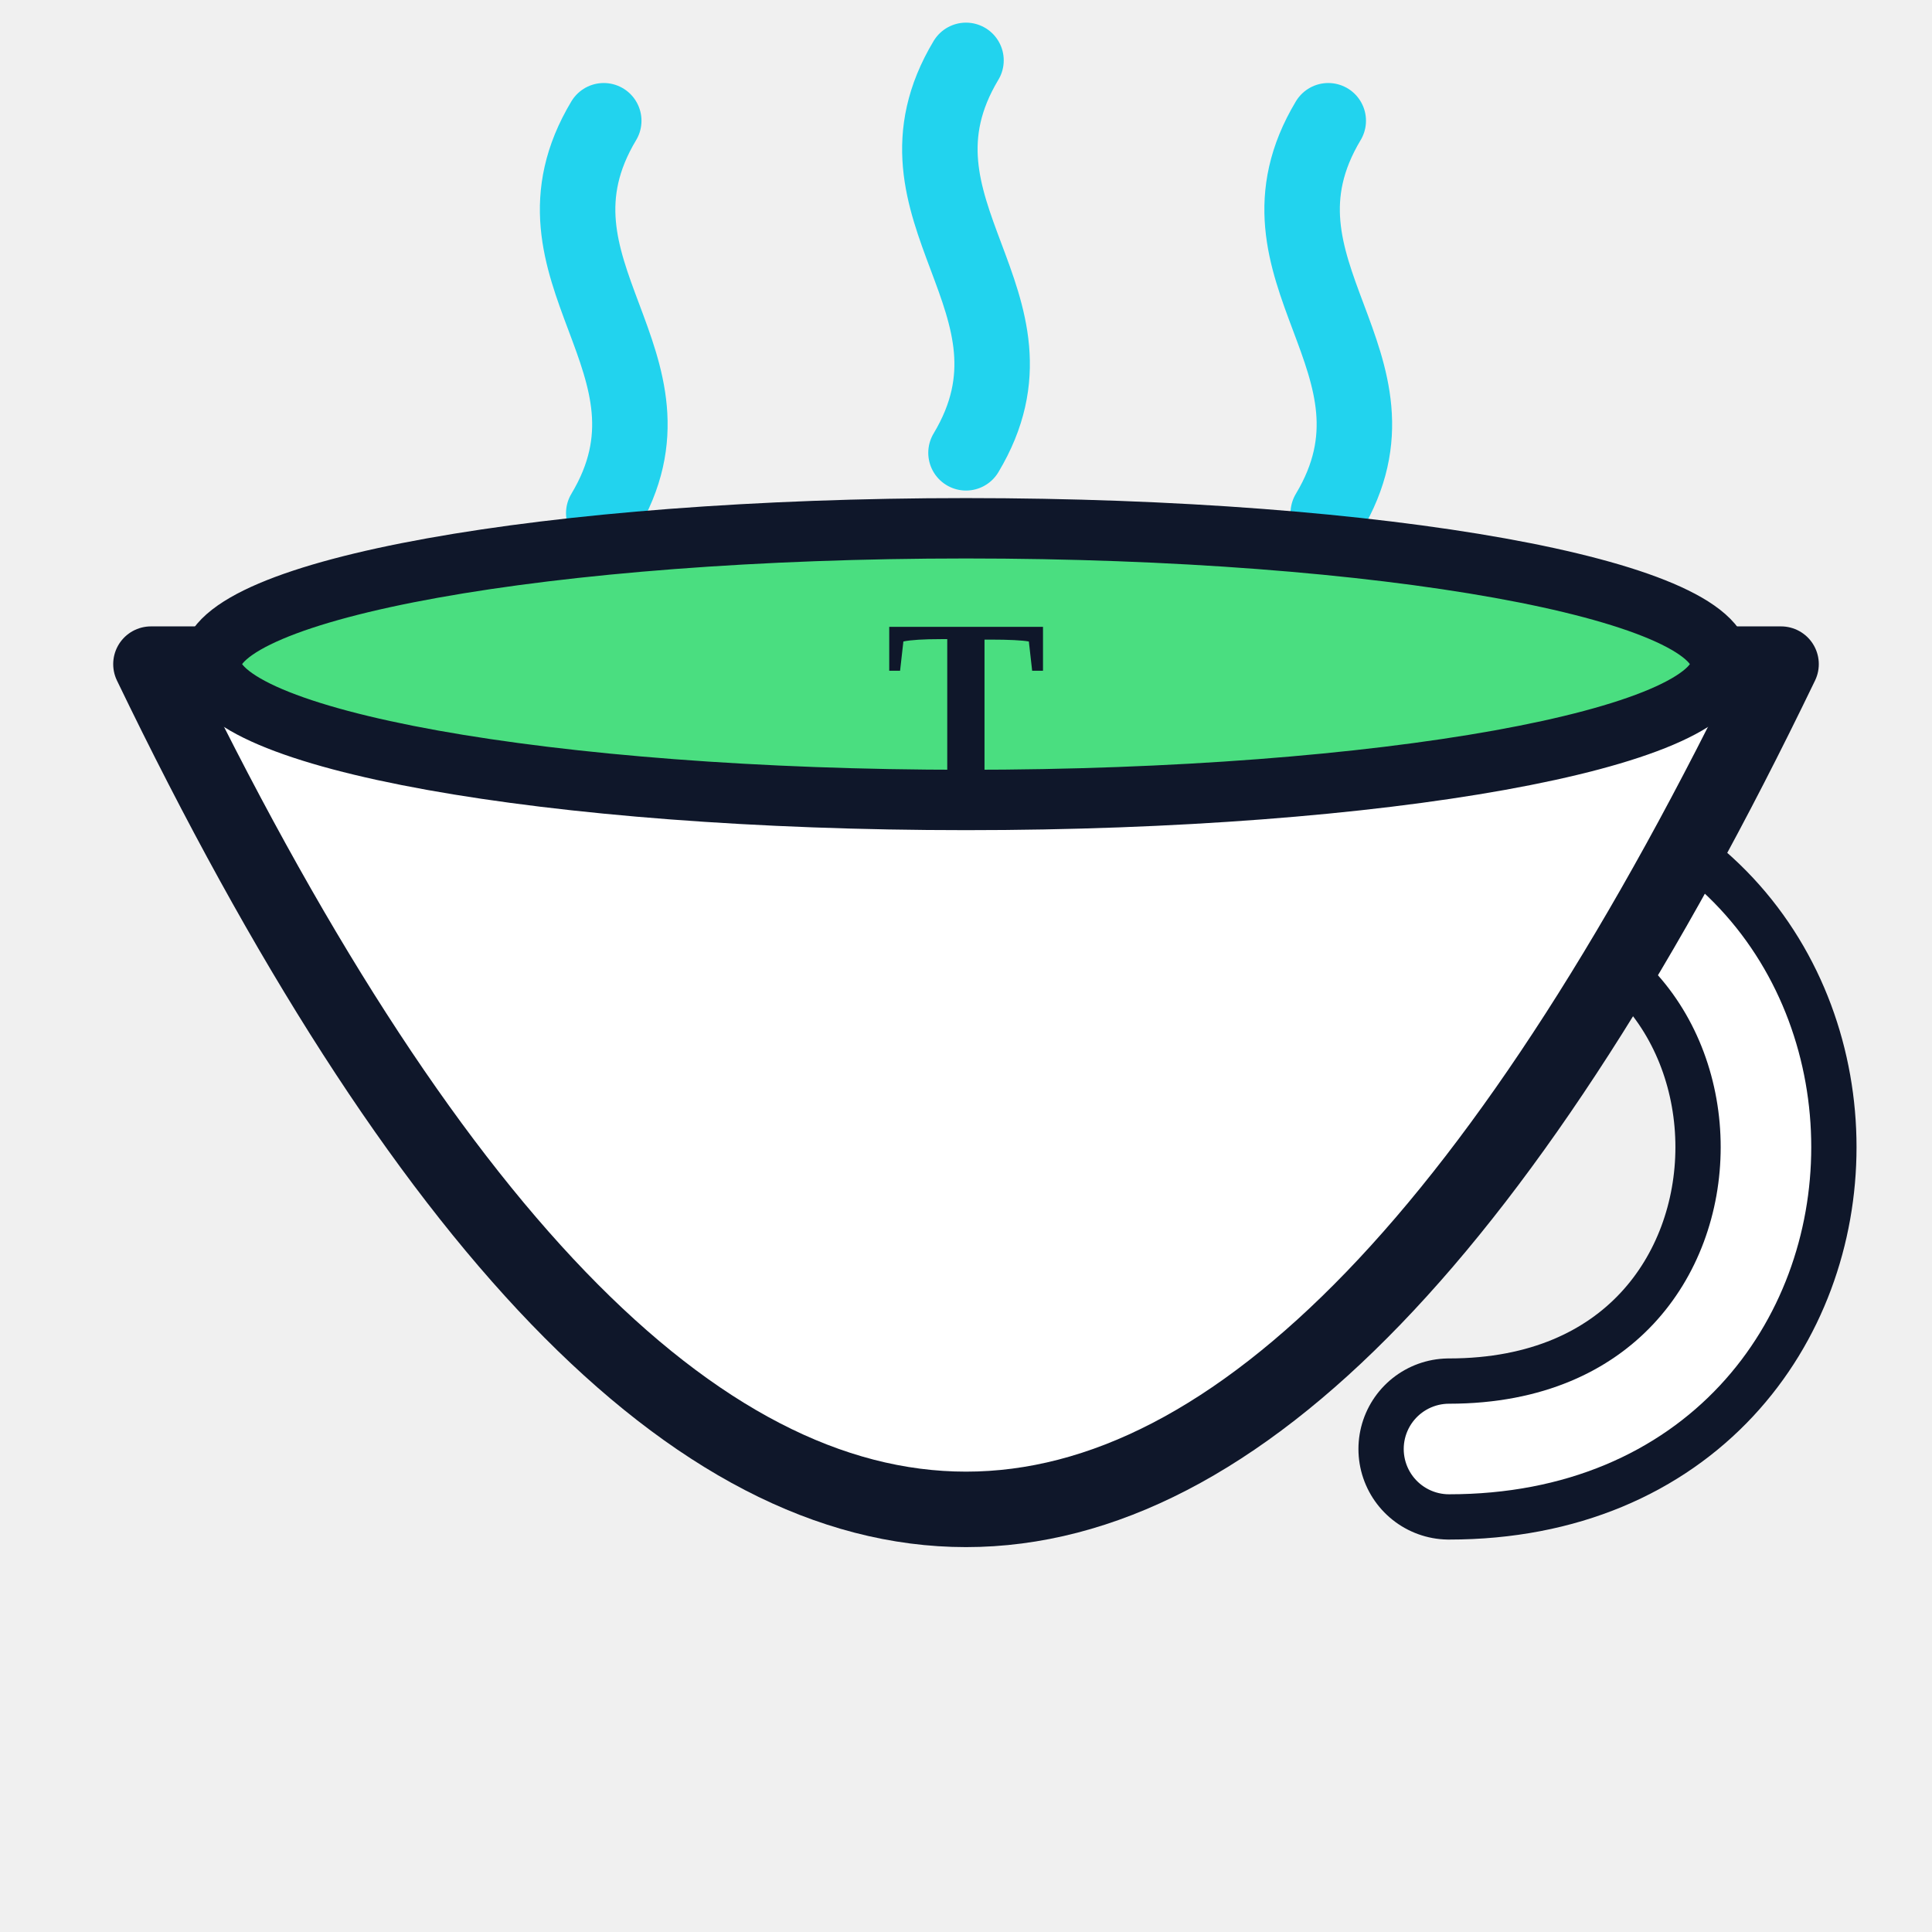
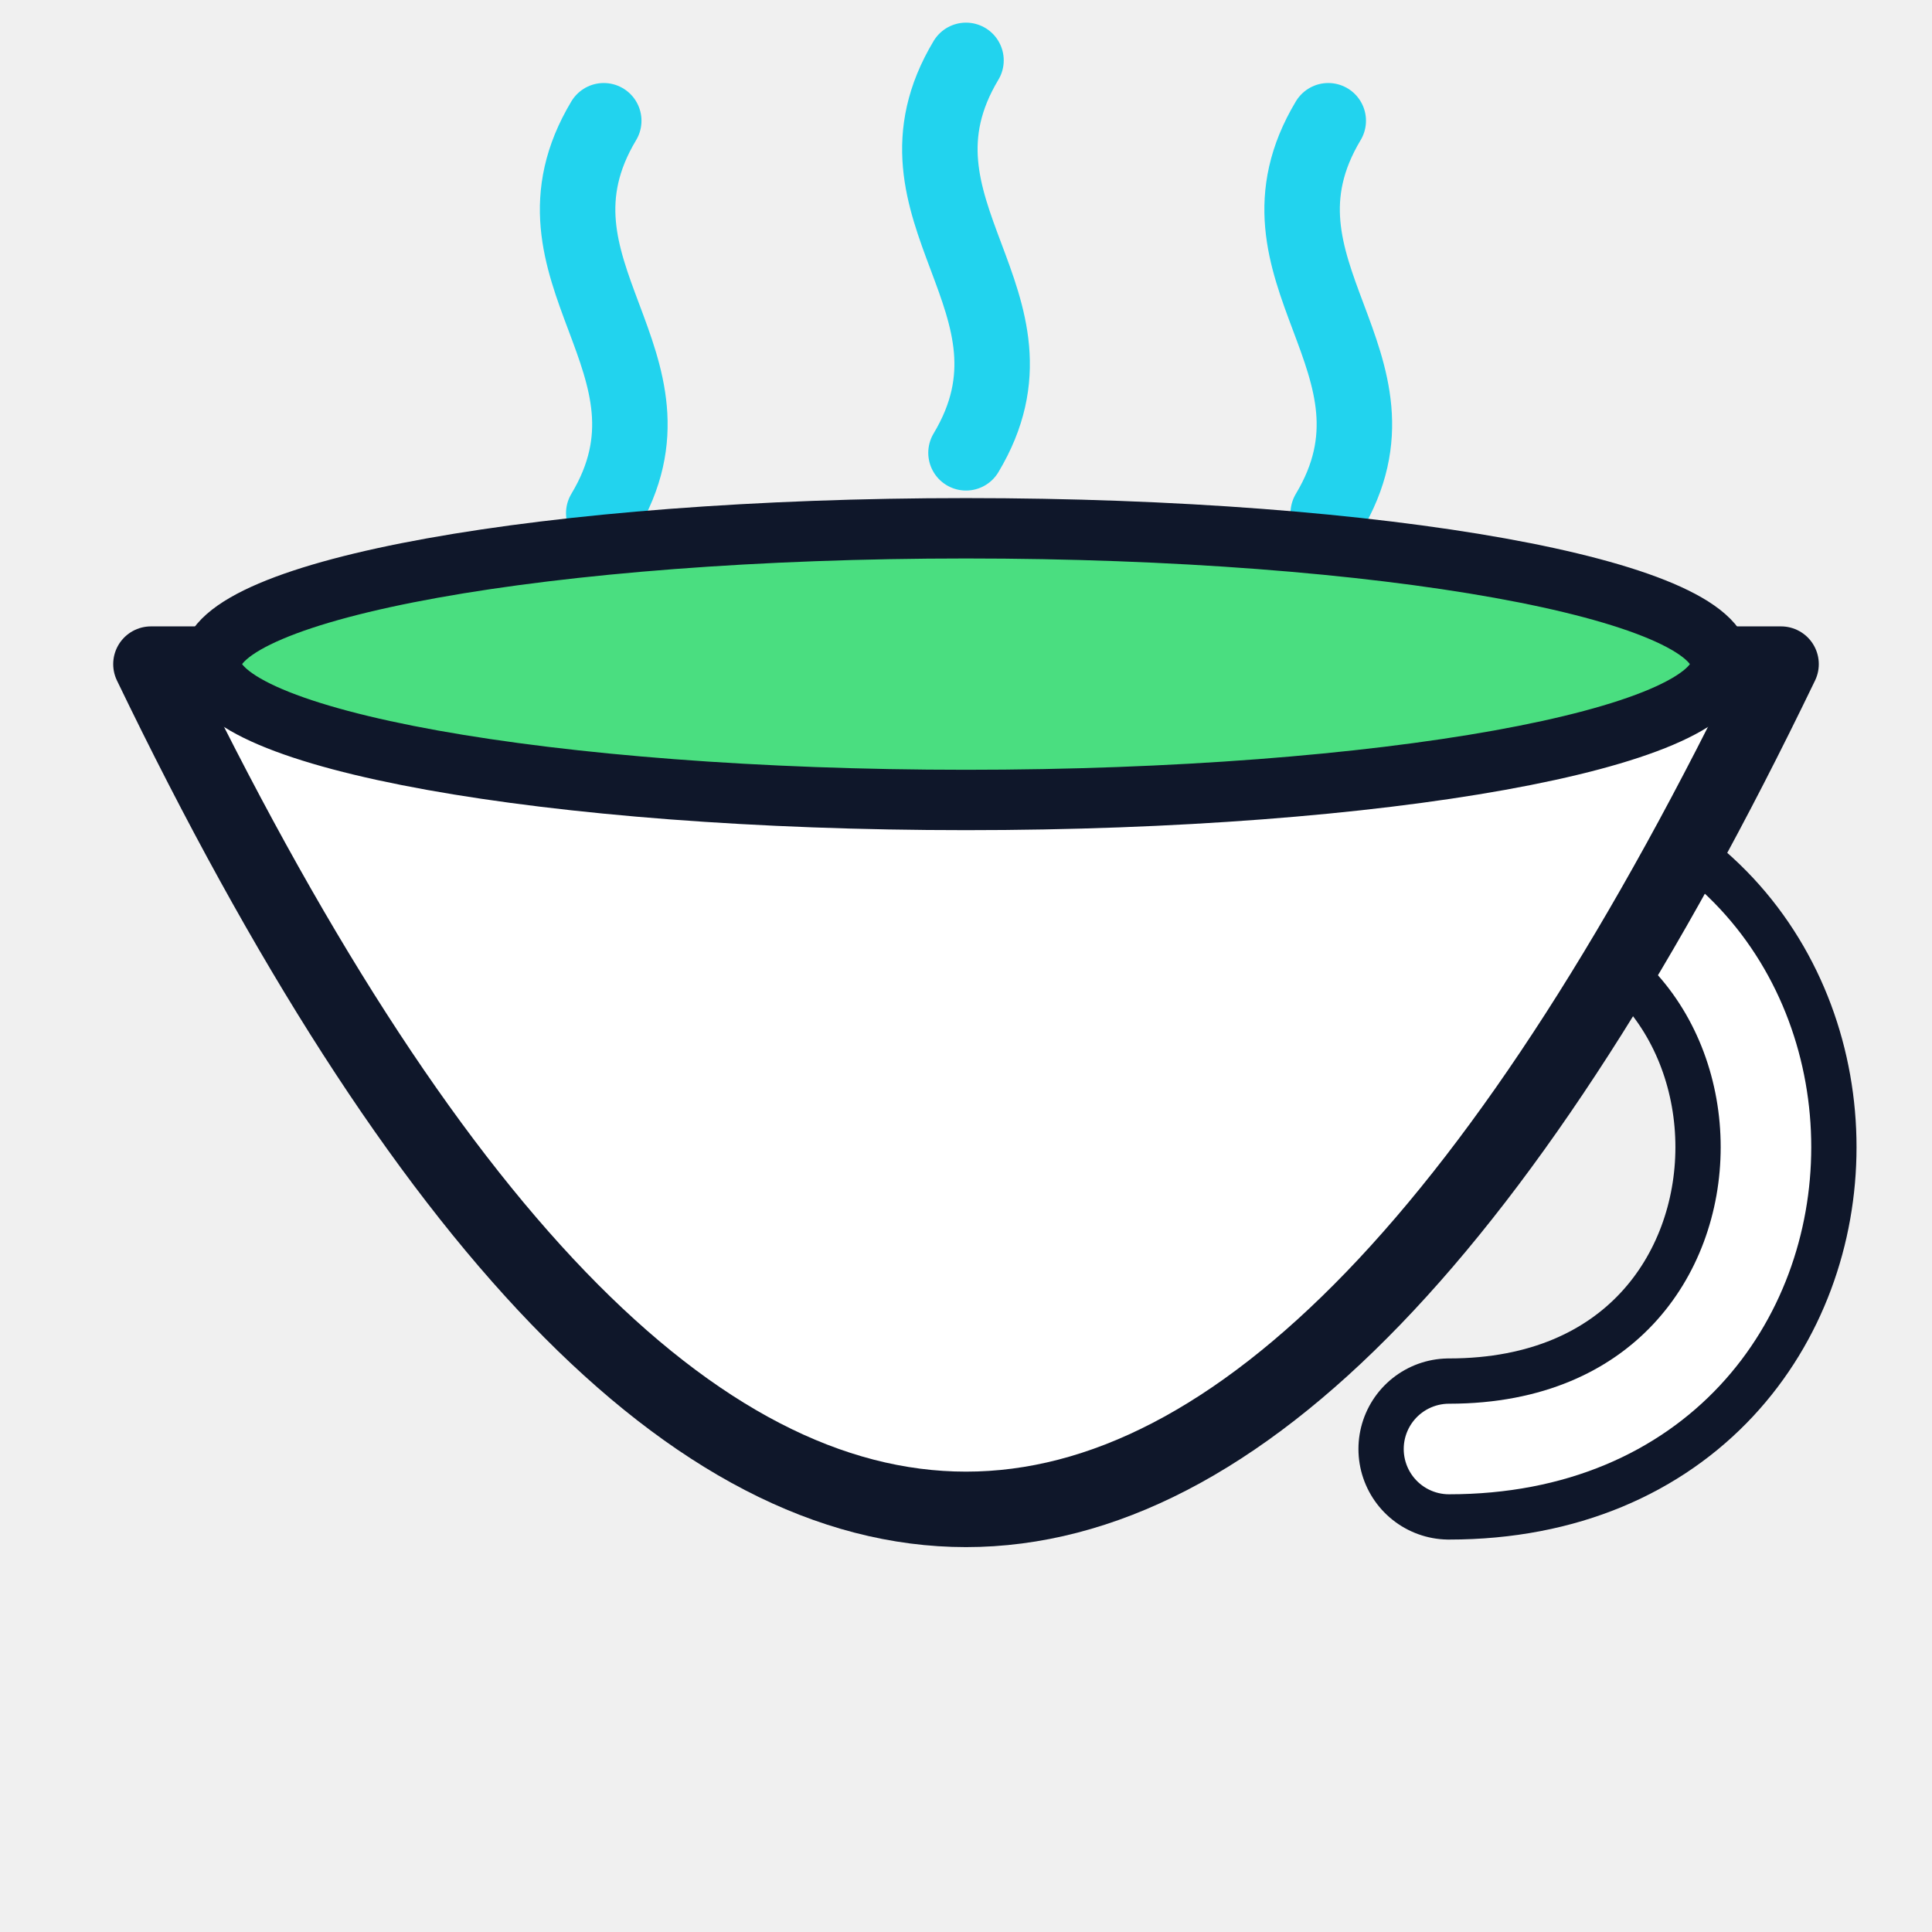
<svg xmlns="http://www.w3.org/2000/svg" viewBox="0 0 64 64">
  <g stroke="#22d3ee" stroke-width="2.5" stroke-linecap="round" fill="none">
    <path d="M20 4 C 17 9, 23 12, 20 17" />
    <path d="M32 2 C 29 7, 35 10, 32 15" />
    <path d="M44 4 C 41 9, 47 12, 44 17" />
  </g>
  <path d="M48 28 C 62 28, 62 48, 48 48" fill="none" stroke="#0f172a" stroke-width="6" stroke-linecap="round" />
  <path d="M48 28 C 62 28, 62 48, 48 48" fill="none" stroke="#ffffff" stroke-width="3" stroke-linecap="round" />
  <path d="M5 22 Q 32 78 59 22 Z" fill="#ffffff" stroke="#0f172a" stroke-width="2.5" stroke-linejoin="round" />
  <ellipse cx="32" cy="22" rx="25" ry="4.5" fill="#4ade80" stroke="#0f172a" stroke-width="2" />
-   <text x="32" y="26" text-anchor="middle" font-family="Georgia, 'Times New Roman', serif" font-size="8" font-weight="700" fill="#0f172a">T</text>
</svg>
